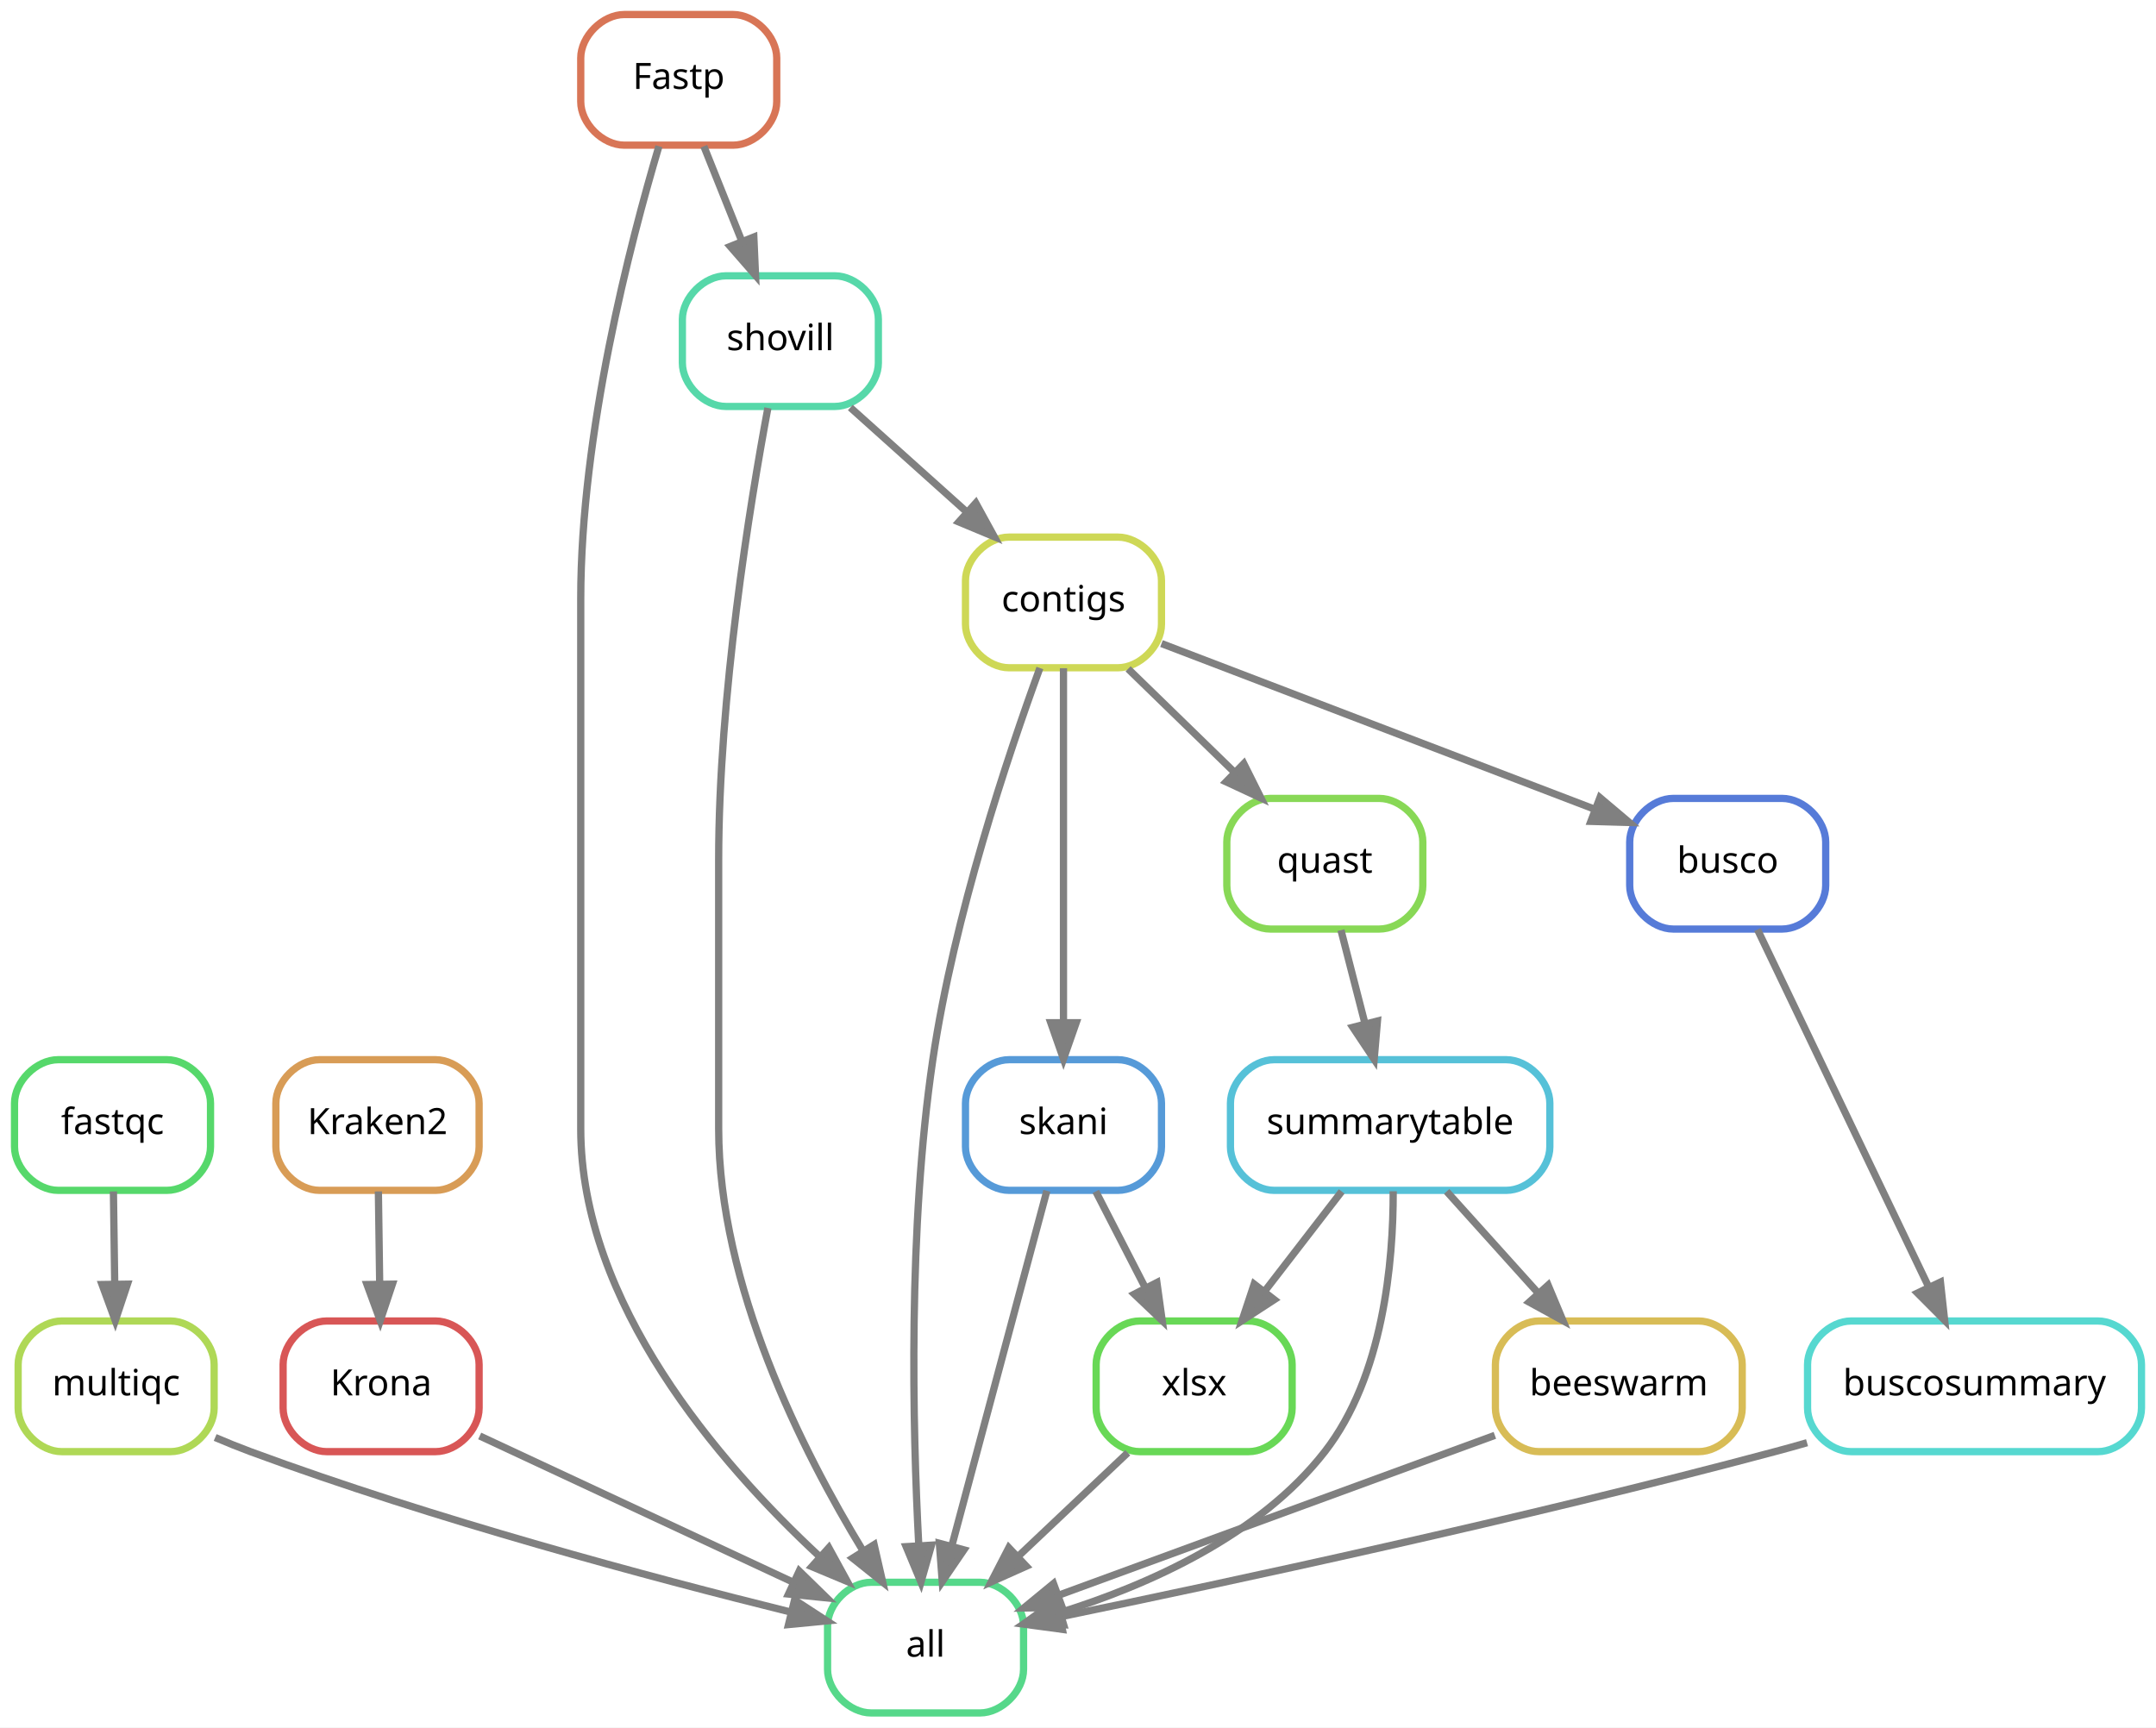
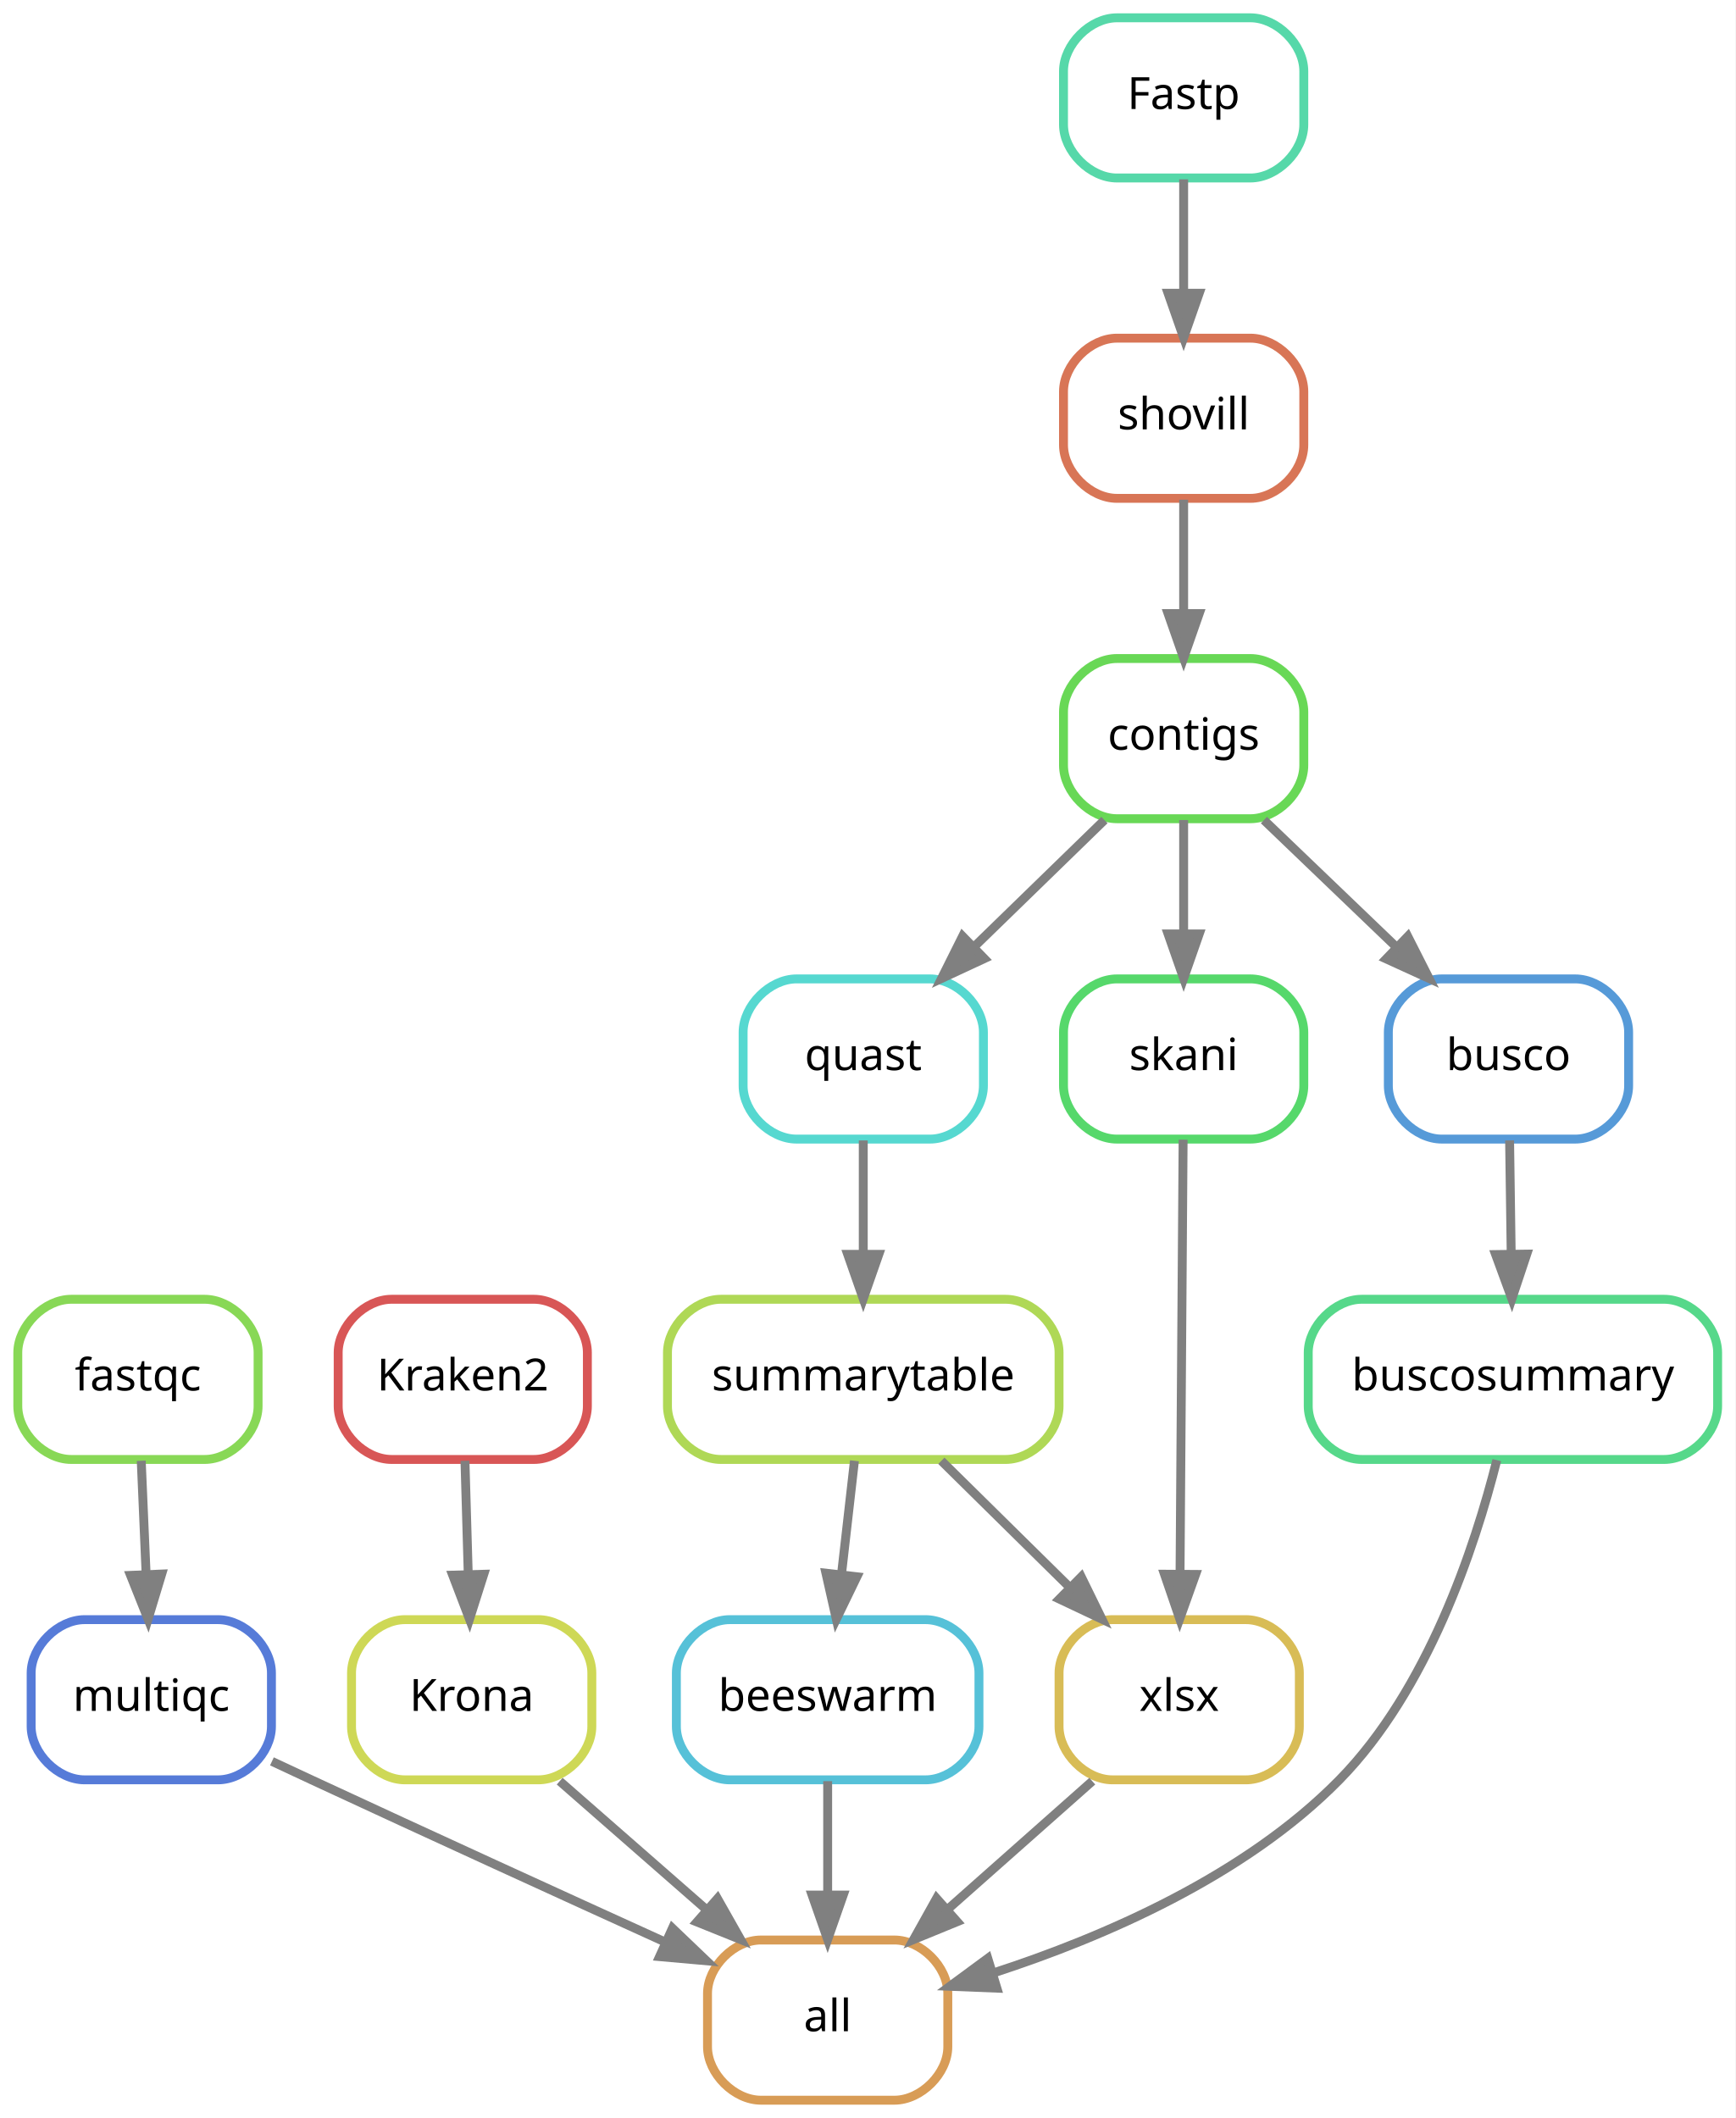
- <svg xmlns="http://www.w3.org/2000/svg" width="594pt" height="476pt" viewBox="0.00 0.00 594.00 476.00">
+ <svg xmlns="http://www.w3.org/2000/svg" width="390pt" height="476pt" viewBox="0.00 0.00 390.00 476.00">
  <g id="graph0" class="graph" transform="scale(1 1) rotate(0) translate(4 472)">
-     <polygon fill="white" stroke="transparent" points="-4,4 -4,-472 590,-472 590,4 -4,4" />
+     <polygon fill="white" stroke="transparent" points="-4,4 -4,-472 386,-472 386,4 -4,4" />
    <g id="node1" class="node">
-       <path fill="none" stroke="#56d88a" stroke-width="2" d="M266,-36C266,-36 236,-36 236,-36 230,-36 224,-30 224,-24 224,-24 224,-12 224,-12 224,-6 230,0 236,0 236,0 266,0 266,0 272,0 278,-6 278,-12 278,-12 278,-24 278,-24 278,-30 272,-36 266,-36" />
-       <text text-anchor="middle" x="251" y="-15.5" font-family="sans" font-size="10.00">all</text>
+       <path fill="none" stroke="#d89c56" stroke-width="2" d="M197,-36C197,-36 167,-36 167,-36 161,-36 155,-30 155,-24 155,-24 155,-12 155,-12 155,-6 161,0 167,0 167,0 197,0 197,0 203,0 209,-6 209,-12 209,-12 209,-24 209,-24 209,-30 203,-36 197,-36" />
+       <text text-anchor="middle" x="182" y="-15.5" font-family="sans" font-size="10.00">all</text>
    </g>
    <g id="node2" class="node">
-       <path fill="none" stroke="#afd856" stroke-width="2" d="M43,-108C43,-108 13,-108 13,-108 7,-108 1,-102 1,-96 1,-96 1,-84 1,-84 1,-78 7,-72 13,-72 13,-72 43,-72 43,-72 49,-72 55,-78 55,-84 55,-84 55,-96 55,-96 55,-102 49,-108 43,-108" />
-       <text text-anchor="middle" x="28" y="-87.5" font-family="sans" font-size="10.00">multiqc</text>
+       <path fill="none" stroke="#567bd8" stroke-width="2" d="M45,-108C45,-108 15,-108 15,-108 9,-108 3,-102 3,-96 3,-96 3,-84 3,-84 3,-78 9,-72 15,-72 15,-72 45,-72 45,-72 51,-72 57,-78 57,-84 57,-84 57,-96 57,-96 57,-102 51,-108 45,-108" />
+       <text text-anchor="middle" x="30" y="-87.5" font-family="sans" font-size="10.00">multiqc</text>
    </g>
    <g id="edge5" class="edge">
-       <path fill="none" stroke="grey" stroke-width="2" d="M55.28,-75.9C58.53,-74.51 61.82,-73.18 65,-72 115.52,-53.32 175.76,-37.24 213.7,-27.84" />
-       <polygon fill="grey" stroke="grey" stroke-width="2" points="214.91,-31.14 223.79,-25.36 213.24,-24.35 214.91,-31.14" />
+       <path fill="none" stroke="grey" stroke-width="2" d="M57.11,-76.15C60.11,-74.75 63.12,-73.34 66,-72 92.53,-59.68 122.58,-45.95 145.44,-35.56" />
+       <polygon fill="grey" stroke="grey" stroke-width="2" points="147.11,-38.65 154.77,-31.33 144.22,-32.27 147.11,-38.65" />
    </g>
    <g id="node3" class="node">
-       <path fill="none" stroke="#56d86b" stroke-width="2" d="M42,-180C42,-180 12,-180 12,-180 6,-180 0,-174 0,-168 0,-168 0,-156 0,-156 0,-150 6,-144 12,-144 12,-144 42,-144 42,-144 48,-144 54,-150 54,-156 54,-156 54,-168 54,-168 54,-174 48,-180 42,-180" />
+       <path fill="none" stroke="#88d856" stroke-width="2" d="M42,-180C42,-180 12,-180 12,-180 6,-180 0,-174 0,-168 0,-168 0,-156 0,-156 0,-150 6,-144 12,-144 12,-144 42,-144 42,-144 48,-144 54,-150 54,-156 54,-156 54,-168 54,-168 54,-174 48,-180 42,-180" />
      <text text-anchor="middle" x="27" y="-159.5" font-family="sans" font-size="10.00">fastqc</text>
    </g>
-     <g id="edge11" class="edge">
-       <path fill="none" stroke="grey" stroke-width="2" d="M27.25,-143.7C27.36,-135.98 27.49,-126.71 27.61,-118.11" />
-       <polygon fill="grey" stroke="grey" stroke-width="2" points="31.11,-118.15 27.76,-108.1 24.11,-118.05 31.11,-118.15" />
+     <g id="edge6" class="edge">
+       <path fill="none" stroke="grey" stroke-width="2" d="M27.74,-143.7C28.07,-135.98 28.47,-126.71 28.84,-118.11" />
+       <polygon fill="grey" stroke="grey" stroke-width="2" points="32.34,-118.25 29.27,-108.1 25.34,-117.95 32.34,-118.25" />
    </g>
    <g id="node4" class="node">
-       <path fill="none" stroke="#d85656" stroke-width="2" d="M116,-108C116,-108 86,-108 86,-108 80,-108 74,-102 74,-96 74,-96 74,-84 74,-84 74,-78 80,-72 86,-72 86,-72 116,-72 116,-72 122,-72 128,-78 128,-84 128,-84 128,-96 128,-96 128,-102 122,-108 116,-108" />
-       <text text-anchor="middle" x="101" y="-87.5" font-family="sans" font-size="10.00">Krona</text>
+       <path fill="none" stroke="#ced856" stroke-width="2" d="M117,-108C117,-108 87,-108 87,-108 81,-108 75,-102 75,-96 75,-96 75,-84 75,-84 75,-78 81,-72 87,-72 87,-72 117,-72 117,-72 123,-72 129,-78 129,-84 129,-84 129,-96 129,-96 129,-102 123,-108 117,-108" />
+       <text text-anchor="middle" x="102" y="-87.5" font-family="sans" font-size="10.00">Krona</text>
+     </g>
+     <g id="edge2" class="edge">
+       <path fill="none" stroke="grey" stroke-width="2" d="M121.78,-71.7C131.75,-62.97 144.01,-52.24 154.86,-42.75" />
+       <polygon fill="grey" stroke="grey" stroke-width="2" points="157.23,-45.32 162.45,-36.1 152.62,-40.06 157.23,-45.32" />
+     </g>
+     <g id="node5" class="node">
+       <path fill="none" stroke="#d85656" stroke-width="2" d="M116,-180C116,-180 84,-180 84,-180 78,-180 72,-174 72,-168 72,-168 72,-156 72,-156 72,-150 78,-144 84,-144 84,-144 116,-144 116,-144 122,-144 128,-150 128,-156 128,-156 128,-168 128,-168 128,-174 122,-180 116,-180" />
+       <text text-anchor="middle" x="100" y="-159.5" font-family="sans" font-size="10.00">Kraken2</text>
+     </g>
+     <g id="edge7" class="edge">
+       <path fill="none" stroke="grey" stroke-width="2" d="M100.49,-143.7C100.71,-135.98 100.98,-126.71 101.23,-118.11" />
+       <polygon fill="grey" stroke="grey" stroke-width="2" points="104.72,-118.2 101.51,-108.1 97.73,-118 104.72,-118.2" />
+     </g>
+     <g id="node6" class="node">
+       <path fill="none" stroke="#d8bc56" stroke-width="2" d="M276,-108C276,-108 246,-108 246,-108 240,-108 234,-102 234,-96 234,-96 234,-84 234,-84 234,-78 240,-72 246,-72 246,-72 276,-72 276,-72 282,-72 288,-78 288,-84 288,-84 288,-96 288,-96 288,-102 282,-108 276,-108" />
+       <text text-anchor="middle" x="261" y="-87.5" font-family="sans" font-size="10.00">xlsx</text>
    </g>
    <g id="edge1" class="edge">
-       <path fill="none" stroke="grey" stroke-width="2" d="M128.16,-76.32C152.3,-65.06 187.78,-48.5 214.41,-36.07" />
-       <polygon fill="grey" stroke="grey" stroke-width="2" points="216.2,-39.1 223.79,-31.7 213.24,-32.76 216.2,-39.1" />
+       <path fill="none" stroke="grey" stroke-width="2" d="M241.47,-71.7C231.62,-62.97 219.51,-52.24 208.8,-42.75" />
+       <polygon fill="grey" stroke="grey" stroke-width="2" points="211.11,-40.12 201.3,-36.1 206.47,-45.36 211.11,-40.12" />
    </g>
-     <g id="node5" class="node">
-       <path fill="none" stroke="#d89c56" stroke-width="2" d="M116,-180C116,-180 84,-180 84,-180 78,-180 72,-174 72,-168 72,-168 72,-156 72,-156 72,-150 78,-144 84,-144 84,-144 116,-144 116,-144 122,-144 128,-150 128,-156 128,-156 128,-168 128,-168 128,-174 122,-180 116,-180" />
-       <text text-anchor="middle" x="100" y="-159.5" font-family="sans" font-size="10.00">Kraken2</text>
+     <g id="node7" class="node">
+       <path fill="none" stroke="#afd856" stroke-width="2" d="M222,-180C222,-180 158,-180 158,-180 152,-180 146,-174 146,-168 146,-168 146,-156 146,-156 146,-150 152,-144 158,-144 158,-144 222,-144 222,-144 228,-144 234,-150 234,-156 234,-156 234,-168 234,-168 234,-174 228,-180 222,-180" />
+       <text text-anchor="middle" x="190" y="-159.5" font-family="sans" font-size="10.00">summarytable</text>
+     </g>
+     <g id="edge8" class="edge">
+       <path fill="none" stroke="grey" stroke-width="2" d="M207.55,-143.7C216.23,-135.14 226.86,-124.66 236.35,-115.3" />
+       <polygon fill="grey" stroke="grey" stroke-width="2" points="238.99,-117.62 243.65,-108.1 234.07,-112.63 238.99,-117.62" />
+     </g>
+     <g id="node13" class="node">
+       <path fill="none" stroke="#56c1d8" stroke-width="2" d="M204,-108C204,-108 160,-108 160,-108 154,-108 148,-102 148,-96 148,-96 148,-84 148,-84 148,-78 154,-72 160,-72 160,-72 204,-72 204,-72 210,-72 216,-78 216,-84 216,-84 216,-96 216,-96 216,-102 210,-108 204,-108" />
+       <text text-anchor="middle" x="182" y="-87.5" font-family="sans" font-size="10.00">beeswarm</text>
+     </g>
+     <g id="edge15" class="edge">
+       <path fill="none" stroke="grey" stroke-width="2" d="M188.02,-143.7C187.14,-135.98 186.08,-126.71 185.1,-118.11" />
+       <polygon fill="grey" stroke="grey" stroke-width="2" points="188.57,-117.64 183.95,-108.1 181.61,-118.44 188.57,-117.64" />
+     </g>
+     <g id="node8" class="node">
+       <path fill="none" stroke="#56d8d0" stroke-width="2" d="M205,-252C205,-252 175,-252 175,-252 169,-252 163,-246 163,-240 163,-240 163,-228 163,-228 163,-222 169,-216 175,-216 175,-216 205,-216 205,-216 211,-216 217,-222 217,-228 217,-228 217,-240 217,-240 217,-246 211,-252 205,-252" />
+       <text text-anchor="middle" x="190" y="-231.5" font-family="sans" font-size="10.00">quast</text>
+     </g>
+     <g id="edge10" class="edge">
+       <path fill="none" stroke="grey" stroke-width="2" d="M190,-215.7C190,-207.98 190,-198.71 190,-190.11" />
+       <polygon fill="grey" stroke="grey" stroke-width="2" points="193.5,-190.1 190,-180.1 186.5,-190.1 193.5,-190.1" />
+     </g>
+     <g id="node9" class="node">
+       <path fill="none" stroke="#68d856" stroke-width="2" d="M277,-324C277,-324 247,-324 247,-324 241,-324 235,-318 235,-312 235,-312 235,-300 235,-300 235,-294 241,-288 247,-288 247,-288 277,-288 277,-288 283,-288 289,-294 289,-300 289,-300 289,-312 289,-312 289,-318 283,-324 277,-324" />
+       <text text-anchor="middle" x="262" y="-303.5" font-family="sans" font-size="10.00">contigs</text>
+     </g>
+     <g id="edge11" class="edge">
+       <path fill="none" stroke="grey" stroke-width="2" d="M244.2,-287.7C235.4,-279.14 224.62,-268.66 215,-259.3" />
+       <polygon fill="grey" stroke="grey" stroke-width="2" points="217.2,-256.57 207.59,-252.1 212.32,-261.58 217.2,-256.57" />
+     </g>
+     <g id="node12" class="node">
+       <path fill="none" stroke="#56d86b" stroke-width="2" d="M277,-252C277,-252 247,-252 247,-252 241,-252 235,-246 235,-240 235,-240 235,-228 235,-228 235,-222 241,-216 247,-216 247,-216 277,-216 277,-216 283,-216 289,-222 289,-228 289,-228 289,-240 289,-240 289,-246 283,-252 277,-252" />
+       <text text-anchor="middle" x="262" y="-231.5" font-family="sans" font-size="10.00">skani</text>
+     </g>
+     <g id="edge14" class="edge">
+       <path fill="none" stroke="grey" stroke-width="2" d="M262,-287.7C262,-279.98 262,-270.71 262,-262.11" />
+       <polygon fill="grey" stroke="grey" stroke-width="2" points="265.5,-262.1 262,-252.1 258.5,-262.1 265.5,-262.1" />
+     </g>
+     <g id="node15" class="node">
+       <path fill="none" stroke="#569ad8" stroke-width="2" d="M350,-252C350,-252 320,-252 320,-252 314,-252 308,-246 308,-240 308,-240 308,-228 308,-228 308,-222 314,-216 320,-216 320,-216 350,-216 350,-216 356,-216 362,-222 362,-228 362,-228 362,-240 362,-240 362,-246 356,-252 350,-252" />
+       <text text-anchor="middle" x="335" y="-231.5" font-family="sans" font-size="10.00">busco</text>
+     </g>
+     <g id="edge17" class="edge">
+       <path fill="none" stroke="grey" stroke-width="2" d="M280.04,-287.7C289.06,-279.05 300.12,-268.45 309.94,-259.03" />
+       <polygon fill="grey" stroke="grey" stroke-width="2" points="312.37,-261.55 317.16,-252.1 307.52,-256.5 312.37,-261.55" />
+     </g>
+     <g id="node10" class="node">
+       <path fill="none" stroke="#d87556" stroke-width="2" d="M277,-396C277,-396 247,-396 247,-396 241,-396 235,-390 235,-384 235,-384 235,-372 235,-372 235,-366 241,-360 247,-360 247,-360 277,-360 277,-360 283,-360 289,-366 289,-372 289,-372 289,-384 289,-384 289,-390 283,-396 277,-396" />
+       <text text-anchor="middle" x="262" y="-375.5" font-family="sans" font-size="10.00">shovill</text>
    </g>
    <g id="edge12" class="edge">
-       <path fill="none" stroke="grey" stroke-width="2" d="M100.25,-143.7C100.36,-135.98 100.49,-126.71 100.61,-118.11" />
-       <polygon fill="grey" stroke="grey" stroke-width="2" points="104.11,-118.15 100.76,-108.1 97.11,-118.05 104.11,-118.15" />
+       <path fill="none" stroke="grey" stroke-width="2" d="M262,-359.7C262,-351.98 262,-342.71 262,-334.11" />
+       <polygon fill="grey" stroke="grey" stroke-width="2" points="265.5,-334.1 262,-324.1 258.5,-334.1 265.5,-334.1" />
    </g>
-     <g id="node6" class="node">
-       <path fill="none" stroke="#d87556" stroke-width="2" d="M198,-468C198,-468 168,-468 168,-468 162,-468 156,-462 156,-456 156,-456 156,-444 156,-444 156,-438 162,-432 168,-432 168,-432 198,-432 198,-432 204,-432 210,-438 210,-444 210,-444 210,-456 210,-456 210,-462 204,-468 198,-468" />
-       <text text-anchor="middle" x="183" y="-447.5" font-family="sans" font-size="10.00">Fastp</text>
-     </g>
-     <g id="edge2" class="edge">
-       <path fill="none" stroke="grey" stroke-width="2" d="M177.54,-431.71C169.65,-405.18 156,-352.67 156,-307 156,-307 156,-307 156,-161 156,-113.01 193.94,-68.96 221.87,-43.04" />
-       <polygon fill="grey" stroke="grey" stroke-width="2" points="224.35,-45.52 229.44,-36.22 219.67,-40.31 224.35,-45.52" />
-     </g>
-     <g id="node7" class="node">
-       <path fill="none" stroke="#56d8a9" stroke-width="2" d="M226,-396C226,-396 196,-396 196,-396 190,-396 184,-390 184,-384 184,-384 184,-372 184,-372 184,-366 190,-360 196,-360 196,-360 226,-360 226,-360 232,-360 238,-366 238,-372 238,-372 238,-384 238,-384 238,-390 232,-396 226,-396" />
-       <text text-anchor="middle" x="211" y="-375.5" font-family="sans" font-size="10.00">shovill</text>
+     <g id="node11" class="node">
+       <path fill="none" stroke="#56d8a9" stroke-width="2" d="M277,-468C277,-468 247,-468 247,-468 241,-468 235,-462 235,-456 235,-456 235,-444 235,-444 235,-438 241,-432 247,-432 247,-432 277,-432 277,-432 283,-432 289,-438 289,-444 289,-444 289,-456 289,-456 289,-462 283,-468 277,-468" />
+       <text text-anchor="middle" x="262" y="-447.5" font-family="sans" font-size="10.00">Fastp</text>
    </g>
    <g id="edge13" class="edge">
-       <path fill="none" stroke="grey" stroke-width="2" d="M189.92,-431.7C193.07,-423.81 196.88,-414.3 200.38,-405.55" />
-       <polygon fill="grey" stroke="grey" stroke-width="2" points="203.69,-406.69 204.16,-396.1 197.19,-404.09 203.69,-406.69" />
+       <path fill="none" stroke="grey" stroke-width="2" d="M262,-431.7C262,-423.98 262,-414.71 262,-406.11" />
+       <polygon fill="grey" stroke="grey" stroke-width="2" points="265.5,-406.1 262,-396.1 258.5,-406.1 265.5,-406.1" />
    </g>
-     <g id="edge7" class="edge">
-       <path fill="none" stroke="grey" stroke-width="2" d="M207.56,-359.59C202.59,-332.9 194,-280.19 194,-235 194,-235 194,-235 194,-161 194,-117.8 217,-72.19 233.78,-44.66" />
-       <polygon fill="grey" stroke="grey" stroke-width="2" points="236.83,-46.37 239.19,-36.04 230.91,-42.65 236.83,-46.37" />
-     </g>
-     <g id="node8" class="node">
-       <path fill="none" stroke="#ced856" stroke-width="2" d="M304,-324C304,-324 274,-324 274,-324 268,-324 262,-318 262,-312 262,-312 262,-300 262,-300 262,-294 268,-288 274,-288 274,-288 304,-288 304,-288 310,-288 316,-294 316,-300 316,-300 316,-312 316,-312 316,-318 310,-324 304,-324" />
-       <text text-anchor="middle" x="289" y="-303.5" font-family="sans" font-size="10.00">contigs</text>
-     </g>
-     <g id="edge14" class="edge">
-       <path fill="none" stroke="grey" stroke-width="2" d="M230.28,-359.7C239.92,-351.05 251.73,-340.45 262.23,-331.03" />
-       <polygon fill="grey" stroke="grey" stroke-width="2" points="264.84,-333.39 269.94,-324.1 260.16,-328.18 264.84,-333.39" />
+     <g id="edge9" class="edge">
+       <path fill="none" stroke="grey" stroke-width="2" d="M261.88,-215.87C261.71,-191.67 261.4,-147.21 261.19,-118.39" />
+       <polygon fill="grey" stroke="grey" stroke-width="2" points="264.69,-118.16 261.12,-108.19 257.69,-118.21 264.69,-118.16" />
    </g>
    <g id="edge4" class="edge">
-       <path fill="none" stroke="grey" stroke-width="2" d="M282.5,-287.93C273.81,-264.16 258.83,-219.55 253,-180 246.14,-133.49 247.43,-78.61 249.12,-46.43" />
-       <polygon fill="grey" stroke="grey" stroke-width="2" points="252.64,-46.23 249.73,-36.04 245.65,-45.82 252.64,-46.23" />
+       <path fill="none" stroke="grey" stroke-width="2" d="M182,-71.7C182,-63.98 182,-54.71 182,-46.11" />
+       <polygon fill="grey" stroke="grey" stroke-width="2" points="185.5,-46.1 182,-36.1 178.5,-46.1 185.5,-46.1" />
    </g>
-     <g id="node9" class="node">
-       <path fill="none" stroke="#569ad8" stroke-width="2" d="M304,-180C304,-180 274,-180 274,-180 268,-180 262,-174 262,-168 262,-168 262,-156 262,-156 262,-150 268,-144 274,-144 274,-144 304,-144 304,-144 310,-144 316,-150 316,-156 316,-156 316,-168 316,-168 316,-174 310,-180 304,-180" />
-       <text text-anchor="middle" x="289" y="-159.5" font-family="sans" font-size="10.00">skani</text>
+     <g id="node14" class="node">
+       <path fill="none" stroke="#56d88a" stroke-width="2" d="M370,-180C370,-180 302,-180 302,-180 296,-180 290,-174 290,-168 290,-168 290,-156 290,-156 290,-150 296,-144 302,-144 302,-144 370,-144 370,-144 376,-144 382,-150 382,-156 382,-156 382,-168 382,-168 382,-174 376,-180 370,-180" />
+       <text text-anchor="middle" x="336" y="-159.5" font-family="sans" font-size="10.00">buscosummary</text>
    </g>
-     <g id="edge15" class="edge">
-       <path fill="none" stroke="grey" stroke-width="2" d="M289,-287.87C289,-263.67 289,-219.21 289,-190.39" />
-       <polygon fill="grey" stroke="grey" stroke-width="2" points="292.5,-190.19 289,-180.19 285.5,-190.19 292.5,-190.19" />
-     </g>
-     <g id="node11" class="node">
-       <path fill="none" stroke="#88d856" stroke-width="2" d="M376,-252C376,-252 346,-252 346,-252 340,-252 334,-246 334,-240 334,-240 334,-228 334,-228 334,-222 340,-216 346,-216 346,-216 376,-216 376,-216 382,-216 388,-222 388,-228 388,-228 388,-240 388,-240 388,-246 382,-252 376,-252" />
-       <text text-anchor="middle" x="361" y="-231.5" font-family="sans" font-size="10.00">quast</text>
-     </g>
-     <g id="edge17" class="edge">
-       <path fill="none" stroke="grey" stroke-width="2" d="M306.8,-287.7C315.6,-279.14 326.38,-268.66 336,-259.3" />
-       <polygon fill="grey" stroke="grey" stroke-width="2" points="338.68,-261.58 343.41,-252.1 333.8,-256.57 338.68,-261.58" />
-     </g>
-     <g id="node15" class="node">
-       <path fill="none" stroke="#567bd8" stroke-width="2" d="M487,-252C487,-252 457,-252 457,-252 451,-252 445,-246 445,-240 445,-240 445,-228 445,-228 445,-222 451,-216 457,-216 457,-216 487,-216 487,-216 493,-216 499,-222 499,-228 499,-228 499,-240 499,-240 499,-246 493,-252 487,-252" />
-       <text text-anchor="middle" x="472" y="-231.5" font-family="sans" font-size="10.00">busco</text>
-     </g>
-     <g id="edge22" class="edge">
-       <path fill="none" stroke="grey" stroke-width="2" d="M316,-294.67C347.63,-282.57 400.17,-262.48 435.43,-248.99" />
-       <polygon fill="grey" stroke="grey" stroke-width="2" points="436.8,-252.21 444.89,-245.37 434.3,-245.67 436.8,-252.21" />
-     </g>
-     <g id="edge10" class="edge">
-       <path fill="none" stroke="grey" stroke-width="2" d="M284.42,-143.87C277.91,-119.56 265.94,-74.82 258.23,-46.01" />
-       <polygon fill="grey" stroke="grey" stroke-width="2" points="261.57,-44.94 255.6,-36.19 254.8,-46.75 261.57,-44.94" />
-     </g>
-     <g id="node12" class="node">
-       <path fill="none" stroke="#68d856" stroke-width="2" d="M340,-108C340,-108 310,-108 310,-108 304,-108 298,-102 298,-96 298,-96 298,-84 298,-84 298,-78 304,-72 310,-72 310,-72 340,-72 340,-72 346,-72 352,-78 352,-84 352,-84 352,-96 352,-96 352,-102 346,-108 340,-108" />
-       <text text-anchor="middle" x="325" y="-87.5" font-family="sans" font-size="10.00">xlsx</text>
-     </g>
-     <g id="edge19" class="edge">
-       <path fill="none" stroke="grey" stroke-width="2" d="M297.9,-143.7C302,-135.73 306.95,-126.1 311.49,-117.26" />
-       <polygon fill="grey" stroke="grey" stroke-width="2" points="314.74,-118.6 316.2,-108.1 308.52,-115.4 314.74,-118.6" />
-     </g>
-     <g id="node10" class="node">
-       <path fill="none" stroke="#56c1d8" stroke-width="2" d="M411,-180C411,-180 347,-180 347,-180 341,-180 335,-174 335,-168 335,-168 335,-156 335,-156 335,-150 341,-144 347,-144 347,-144 411,-144 411,-144 417,-144 423,-150 423,-156 423,-156 423,-168 423,-168 423,-174 417,-180 411,-180" />
-       <text text-anchor="middle" x="379" y="-159.5" font-family="sans" font-size="10.00">summarytable</text>
-     </g>
-     <g id="edge9" class="edge">
-       <path fill="none" stroke="grey" stroke-width="2" d="M379.84,-143.75C379.89,-124.33 377.16,-92.79 361,-72 343.05,-48.9 312.49,-35.31 288.13,-27.68" />
-       <polygon fill="grey" stroke="grey" stroke-width="2" points="289.05,-24.3 278.47,-24.86 287.08,-31.02 289.05,-24.3" />
-     </g>
-     <g id="edge18" class="edge">
-       <path fill="none" stroke="grey" stroke-width="2" d="M365.65,-143.7C359.24,-135.39 351.44,-125.28 344.39,-116.14" />
-       <polygon fill="grey" stroke="grey" stroke-width="2" points="347.07,-113.88 338.19,-108.1 341.53,-118.16 347.07,-113.88" />
-     </g>
-     <g id="node13" class="node">
-       <path fill="none" stroke="#d8bc56" stroke-width="2" d="M464,-108C464,-108 420,-108 420,-108 414,-108 408,-102 408,-96 408,-96 408,-84 408,-84 408,-78 414,-72 420,-72 420,-72 464,-72 464,-72 470,-72 476,-78 476,-84 476,-84 476,-96 476,-96 476,-102 470,-108 464,-108" />
-       <text text-anchor="middle" x="442" y="-87.5" font-family="sans" font-size="10.00">beeswarm</text>
-     </g>
-     <g id="edge20" class="edge">
-       <path fill="none" stroke="grey" stroke-width="2" d="M394.57,-143.7C402.2,-135.22 411.52,-124.86 419.88,-115.58" />
-       <polygon fill="grey" stroke="grey" stroke-width="2" points="422.52,-117.88 426.61,-108.1 417.31,-113.2 422.52,-117.88" />
+     <g id="edge3" class="edge">
+       <path fill="none" stroke="grey" stroke-width="2" d="M332.38,-143.85C327.44,-124.24 316.85,-92.23 297,-72 275.75,-50.35 244,-36.64 219.24,-28.6" />
+       <polygon fill="grey" stroke="grey" stroke-width="2" points="220.03,-25.18 209.45,-25.6 217.98,-31.88 220.03,-25.18" />
    </g>
    <g id="edge16" class="edge">
-       <path fill="none" stroke="grey" stroke-width="2" d="M365.45,-215.7C367.45,-207.9 369.87,-198.51 372.1,-189.83" />
-       <polygon fill="grey" stroke="grey" stroke-width="2" points="375.5,-190.66 374.6,-180.1 368.72,-188.92 375.5,-190.66" />
-     </g>
-     <g id="edge6" class="edge">
-       <path fill="none" stroke="grey" stroke-width="2" d="M306.71,-71.7C297.57,-63.05 286.36,-52.45 276.4,-43.03" />
-       <polygon fill="grey" stroke="grey" stroke-width="2" points="278.75,-40.43 269.08,-36.1 273.94,-45.52 278.75,-40.43" />
-     </g>
-     <g id="edge3" class="edge">
-       <path fill="none" stroke="grey" stroke-width="2" d="M407.85,-76.49C374.06,-64.1 322.5,-45.2 287.81,-32.49" />
-       <polygon fill="grey" stroke="grey" stroke-width="2" points="288.66,-29.07 278.06,-28.92 286.25,-35.65 288.66,-29.07" />
-     </g>
-     <g id="node14" class="node">
-       <path fill="none" stroke="#56d8d0" stroke-width="2" d="M574,-108C574,-108 506,-108 506,-108 500,-108 494,-102 494,-96 494,-96 494,-84 494,-84 494,-78 500,-72 506,-72 506,-72 574,-72 574,-72 580,-72 586,-78 586,-84 586,-84 586,-96 586,-96 586,-102 580,-108 574,-108" />
-       <text text-anchor="middle" x="540" y="-87.5" font-family="sans" font-size="10.00">buscosummary</text>
-     </g>
-     <g id="edge8" class="edge">
-       <path fill="none" stroke="grey" stroke-width="2" d="M493.86,-74.46C490.87,-73.6 487.9,-72.77 485,-72 415.98,-53.55 334.4,-36.03 288.07,-26.48" />
-       <polygon fill="grey" stroke="grey" stroke-width="2" points="288.69,-23.03 278.19,-24.45 287.28,-29.89 288.69,-23.03" />
-     </g>
-     <g id="edge21" class="edge">
-       <path fill="none" stroke="grey" stroke-width="2" d="M480.2,-215.87C491.94,-191.35 513.65,-146.03 527.43,-117.26" />
-       <polygon fill="grey" stroke="grey" stroke-width="2" points="530.61,-118.72 531.77,-108.19 524.29,-115.7 530.61,-118.72" />
+       <path fill="none" stroke="grey" stroke-width="2" d="M335.25,-215.7C335.36,-207.98 335.49,-198.71 335.61,-190.11" />
+       <polygon fill="grey" stroke="grey" stroke-width="2" points="339.11,-190.15 335.76,-180.1 332.11,-190.05 339.11,-190.15" />
    </g>
  </g>
</svg>
